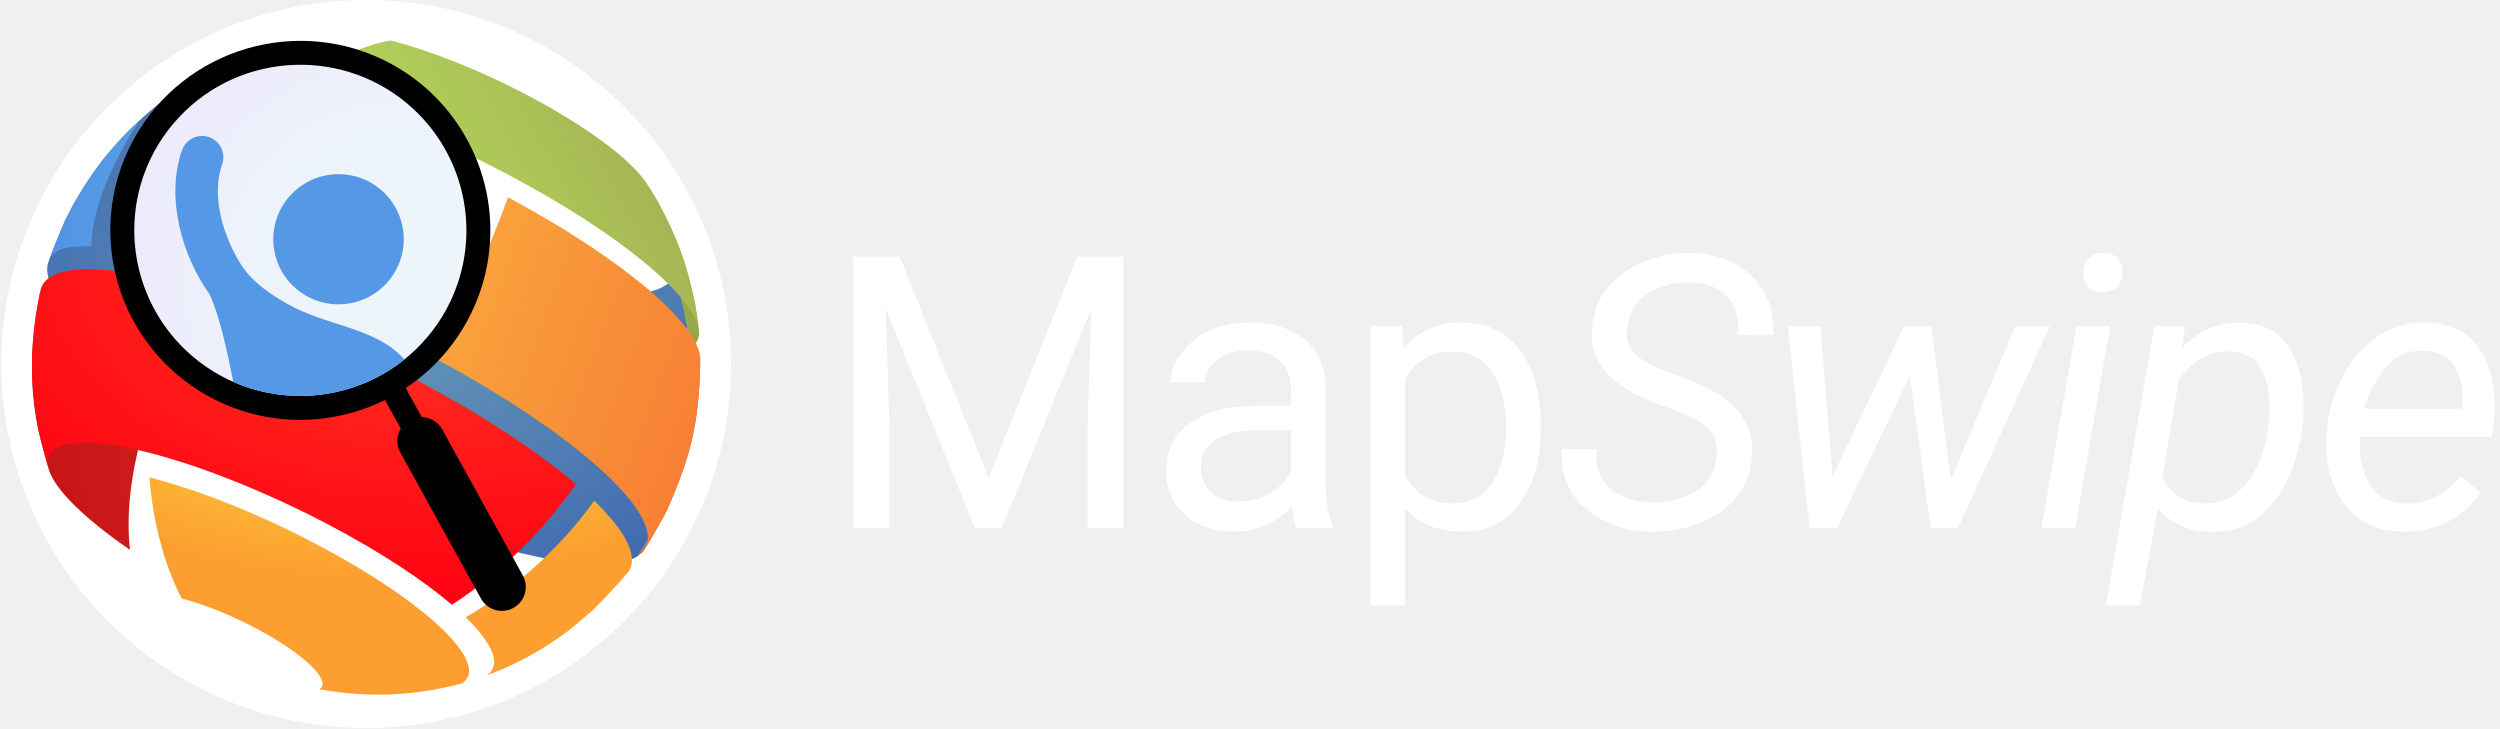
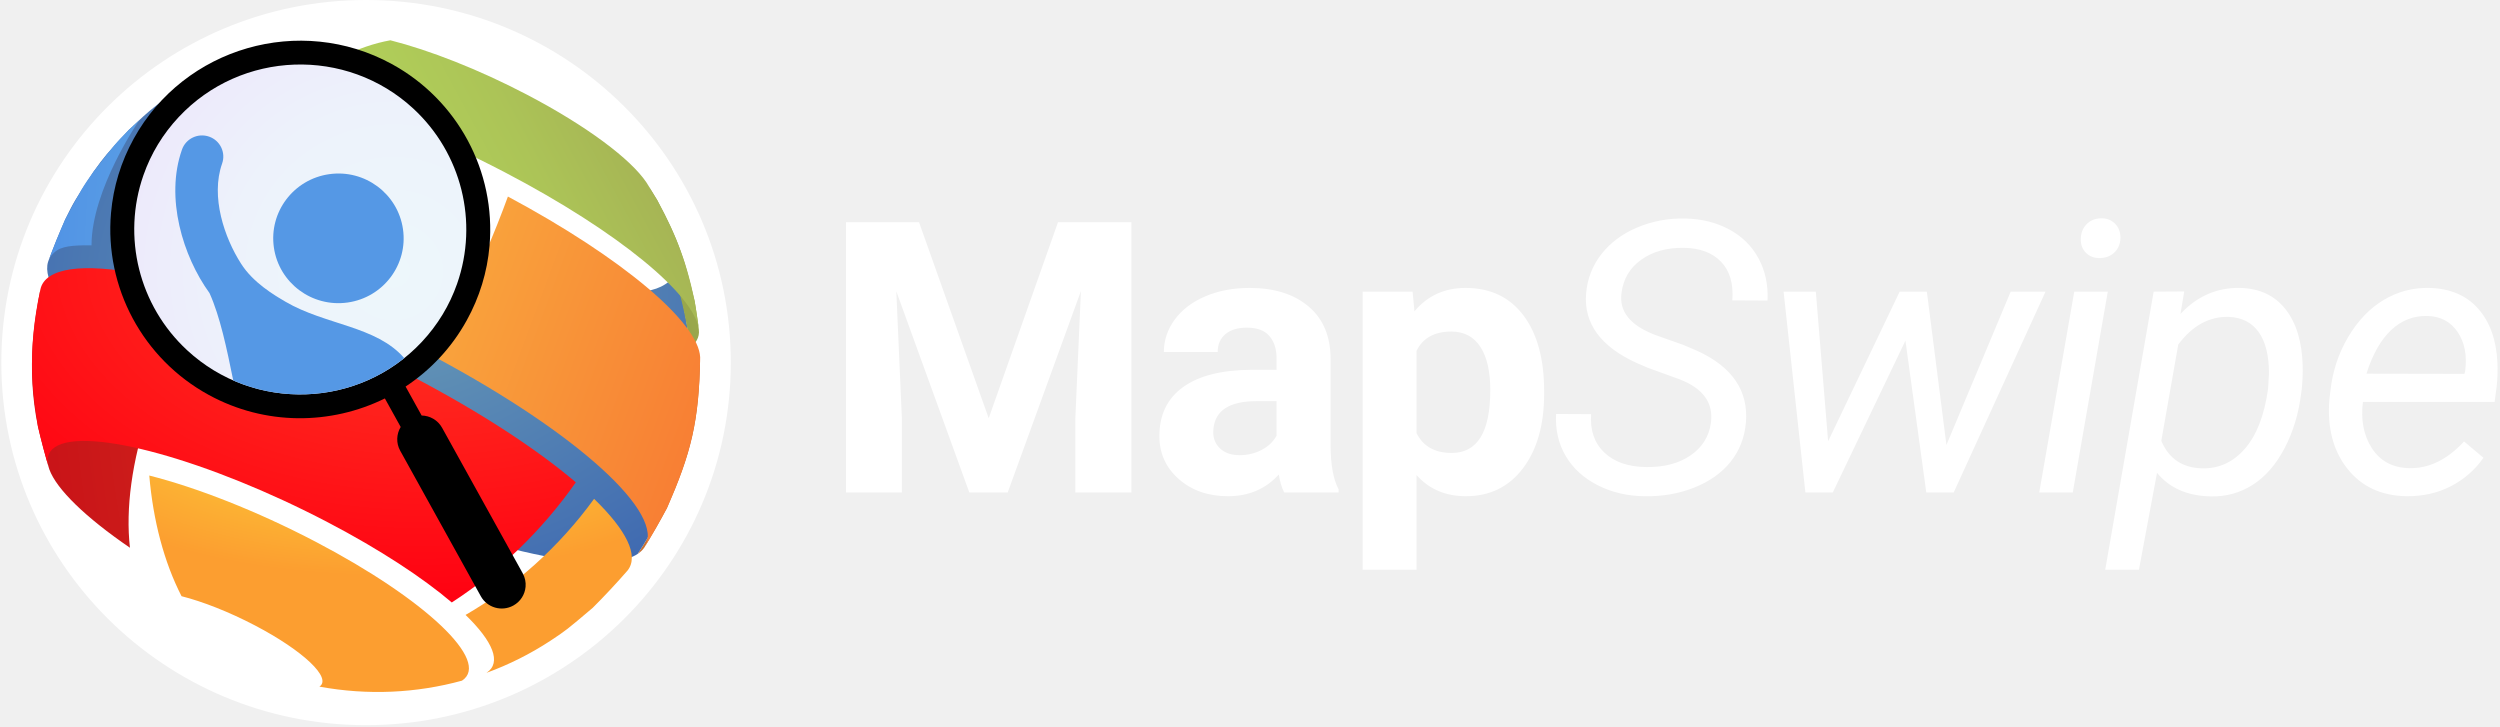
- <svg xmlns="http://www.w3.org/2000/svg" width="566px" height="165px" viewBox="0 0 566 165" version="1.1">
+ <svg xmlns="http://www.w3.org/2000/svg" width="396px" height="115px" viewBox="0 0 396 115" version="1.1">
  <defs>
    <radialGradient cx="-372.998%" cy="-46.464%" fx="-372.998%" fy="-46.464%" r="942.523%" id="radialGradient-1">
      <stop stop-color="#D18E38" offset="0%" />
      <stop stop-color="#BD4927" offset="100%" />
    </radialGradient>
    <radialGradient cx="330.493%" cy="-9.188%" fx="330.493%" fy="-9.188%" r="495.146%" id="radialGradient-2">
      <stop stop-color="#D53924" offset="0%" />
      <stop stop-color="#C30011" offset="100%" />
    </radialGradient>
    <radialGradient cx="54.041%" cy="43.923%" fx="54.041%" fy="43.923%" r="94.311%" id="radialGradient-3">
      <stop stop-color="#6A9DB6" offset="0%" />
      <stop stop-color="#2E55AF" offset="100%" />
    </radialGradient>
    <radialGradient cx="109.485%" cy="45.233%" fx="109.485%" fy="45.233%" r="552.479%" id="radialGradient-4">
      <stop stop-color="#9CAD4C" offset="0%" />
      <stop stop-color="#73633D" offset="100%" />
    </radialGradient>
    <radialGradient cx="372.793%" cy="98.421%" fx="372.793%" fy="98.421%" r="665.145%" id="radialGradient-5">
      <stop stop-color="#71BEE6" offset="0%" />
      <stop stop-color="#3871E4" offset="100%" />
    </radialGradient>
    <radialGradient cx="72.424%" cy="-1.24%" fx="72.424%" fy="-1.24%" r="103.539%" id="radialGradient-6">
      <stop stop-color="#FF3924" offset="0%" />
      <stop stop-color="#FF0011" offset="100%" />
    </radialGradient>
    <radialGradient cx="48.902%" cy="-34.306%" fx="48.902%" fy="-34.306%" r="80.578%" id="radialGradient-7">
      <stop stop-color="#FDF240" offset="0%" />
      <stop stop-color="#FDDB3C" offset="24.07%" />
      <stop stop-color="#FCAF33" offset="74.44%" />
      <stop stop-color="#FC9E30" offset="100%" />
    </radialGradient>
    <linearGradient x1="30.294%" y1="62.067%" x2="156.803%" y2="13.22%" id="linearGradient-8">
      <stop stop-color="#B2D25A" offset="0%" />
      <stop stop-color="#ACC457" offset="24.55%" />
      <stop stop-color="#9D9E51" offset="71.16%" />
      <stop stop-color="#93834C" offset="100%" />
    </linearGradient>
    <linearGradient x1="-11.289%" y1="17.438%" x2="170.549%" y2="107.332%" id="linearGradient-9">
      <stop stop-color="#F9AB3E" offset="0%" />
      <stop stop-color="#F7612D" offset="100%" />
    </linearGradient>
    <radialGradient cx="78.033%" cy="62.691%" fx="78.033%" fy="62.691%" r="260.52%" id="radialGradient-10">
      <stop stop-color="#EDF7FB" offset="0%" />
      <stop stop-color="#EDF2FB" offset="19.04%" />
      <stop stop-color="#ECE2FB" offset="43.06%" />
      <stop stop-color="#EAC8FB" offset="69.76%" />
      <stop stop-color="#E7A4FB" offset="98.22%" />
      <stop stop-color="#E7A2FB" offset="100%" />
    </radialGradient>
  </defs>
  <g id="Page-1" stroke="none" stroke-width="1" fill="none" fill-rule="evenodd">
    <g id="mapswipe-logo">
-       <text id="MapSwipe" font-family="Roboto-Medium, Roboto" font-size="86.4" font-weight="400" line-spacing="86.4" letter-spacing="-2.1" fill="#FFFFFF">
-         <tspan x="186.097" y="119.528">Map</tspan>
-         <tspan x="351.669" y="119.528" font-family="Roboto-Italic, Roboto" font-style="italic" font-weight="normal" letter-spacing="-2.1">Swipe</tspan>
-       </text>
+       <path d="M145.574,35.199 L156.61,66.249 L167.587,35.199 L179.214,35.199 L179.214,78.011 L170.332,78.011 L170.332,66.308 L171.217,46.108 L159.62,78.011 L153.541,78.011 L141.974,46.137 L142.859,66.308 L142.859,78.011 L134.006,78.011 L134.006,35.199 L145.574,35.199 Z M203.418,78.011 C203.025,77.246 202.739,76.295 202.562,75.158 C200.497,77.452 197.811,78.599 194.506,78.599 C191.378,78.599 188.786,77.697 186.731,75.893 C184.675,74.09 183.647,71.816 183.647,69.072 C183.647,65.7 184.901,63.113 187.409,61.309 C189.918,59.506 193.542,58.594 198.283,58.575 L202.208,58.575 L202.208,56.752 C202.208,55.282 201.829,54.106 201.072,53.223 C200.315,52.341 199.119,51.9 197.487,51.9 C196.051,51.9 194.924,52.243 194.108,52.929 C193.291,53.615 192.883,54.556 192.883,55.752 L184.355,55.752 C184.355,53.91 184.926,52.204 186.067,50.636 C187.208,49.068 188.821,47.838 190.906,46.946 C192.991,46.054 195.332,45.608 197.929,45.608 C201.864,45.608 204.987,46.593 207.298,48.563 C209.61,50.533 210.766,53.302 210.766,56.869 L210.766,70.66 C210.785,73.678 211.208,75.962 212.035,77.511 L212.035,78.011 L203.418,78.011 Z M196.365,72.1 C197.624,72.1 198.785,71.821 199.847,71.262 C200.91,70.704 201.697,69.954 202.208,69.013 L202.208,63.544 L199.021,63.544 C194.752,63.544 192.48,65.014 192.205,67.955 L192.175,68.454 C192.175,69.513 192.549,70.385 193.296,71.071 C194.044,71.757 195.067,72.1 196.365,72.1 L196.365,72.1 Z M244.59,62.397 C244.59,67.298 243.473,71.223 241.24,74.173 C239.007,77.124 235.993,78.599 232.196,78.599 C228.969,78.599 226.363,77.481 224.376,75.247 L224.376,90.242 L215.848,90.242 L215.848,46.196 L223.756,46.196 L224.051,49.313 C226.117,46.843 228.812,45.608 232.137,45.608 C236.071,45.608 239.13,47.059 241.314,49.96 C243.498,52.861 244.59,56.86 244.59,61.956 L244.59,62.397 Z M236.061,61.78 C236.061,58.82 235.535,56.536 234.483,54.929 C233.43,53.321 231.901,52.518 229.894,52.518 C227.219,52.518 225.379,53.537 224.376,55.576 L224.376,68.601 C225.419,70.699 227.278,71.748 229.953,71.748 C234.025,71.748 236.061,68.425 236.061,61.78 L236.061,61.78 Z M271.007,66.984 C271.44,63.848 269.807,61.554 266.108,60.104 L261.003,58.251 L259.292,57.516 C253.547,54.909 250.862,51.244 251.236,46.519 C251.432,44.148 252.249,42.05 253.685,40.227 C255.121,38.404 257.024,36.998 259.395,36.008 C261.765,35.018 264.288,34.552 266.964,34.611 C269.561,34.67 271.877,35.248 273.913,36.346 C275.949,37.444 277.499,38.977 278.561,40.948 C279.623,42.918 280.095,45.137 279.977,47.607 L274.4,47.578 C274.597,44.951 274.007,42.918 272.63,41.477 C271.253,40.036 269.285,39.296 266.728,39.257 C264.033,39.218 261.78,39.845 259.97,41.139 C258.16,42.432 257.118,44.197 256.842,46.431 C256.449,49.352 258.249,51.567 262.243,53.076 L266.639,54.635 L268.853,55.576 C274.4,58.124 276.968,61.907 276.554,66.925 C276.338,69.337 275.522,71.419 274.105,73.174 C272.689,74.928 270.766,76.286 268.336,77.246 C265.907,78.207 263.295,78.657 260.502,78.599 C257.806,78.579 255.342,78.006 253.109,76.878 C250.877,75.751 249.18,74.208 248.019,72.247 C246.859,70.287 246.347,68.062 246.485,65.573 L252.032,65.602 C251.855,68.151 252.549,70.174 254.113,71.674 C255.677,73.174 257.885,73.943 260.738,73.982 C263.59,74.021 265.941,73.404 267.79,72.13 C269.639,70.856 270.712,69.14 271.007,66.984 L271.007,66.984 Z M308.313,70.483 L318.493,46.196 L324.011,46.196 L309.464,78.011 L305.126,78.011 L301.821,53.959 L290.312,78.011 L285.974,78.011 L282.522,46.196 L287.627,46.196 L289.574,69.895 L300.906,46.196 L305.214,46.196 L308.313,70.483 Z M328.326,78.011 L323.015,78.011 L328.562,46.196 L333.874,46.196 L328.326,78.011 Z M332.723,34.582 C333.628,34.542 334.381,34.812 334.981,35.39 C335.581,35.969 335.881,36.728 335.881,37.669 C335.861,38.59 335.561,39.345 334.981,39.933 C334.4,40.521 333.648,40.835 332.723,40.874 C331.799,40.913 331.041,40.649 330.451,40.08 C329.861,39.512 329.576,38.767 329.595,37.845 C329.615,36.924 329.91,36.16 330.48,35.552 C331.051,34.944 331.799,34.621 332.723,34.582 L332.723,34.582 Z M364.511,62.25 C364.117,65.485 363.242,68.396 361.885,70.983 C360.527,73.571 358.845,75.506 356.839,76.79 C354.832,78.074 352.609,78.687 350.17,78.628 C346.471,78.55 343.638,77.305 341.671,74.894 L338.809,90.242 L333.467,90.242 L341.14,46.196 L345.979,46.167 L345.389,49.724 C348.025,46.902 351.183,45.53 354.861,45.608 C357.93,45.686 360.321,46.813 362.032,48.989 C363.744,51.165 364.649,54.164 364.747,57.987 C364.767,59.241 364.717,60.457 364.599,61.633 L364.511,62.25 Z M359.258,61.633 L359.406,59.163 C359.406,56.301 358.86,54.11 357.768,52.591 C356.676,51.072 355.098,50.273 353.032,50.195 C349.943,50.116 347.278,51.577 345.035,54.576 L342.35,69.836 C343.55,72.659 345.704,74.11 348.812,74.188 C351.468,74.247 353.725,73.213 355.584,71.086 C357.444,68.959 358.668,65.808 359.258,61.633 L359.258,61.633 Z M381.131,78.599 C377.157,78.52 374.049,77.06 371.806,74.217 C369.564,71.375 368.619,67.739 368.973,63.309 L369.121,62.044 C369.455,58.888 370.395,56.007 371.939,53.4 C373.483,50.793 375.367,48.828 377.59,47.504 C379.813,46.181 382.213,45.549 384.79,45.608 C388.076,45.686 390.653,46.774 392.522,48.872 C394.39,50.969 395.413,53.811 395.59,57.399 C395.649,58.673 395.61,59.947 395.472,61.221 L395.148,63.662 L374.285,63.662 C373.931,66.543 374.408,68.993 375.716,71.013 C377.024,73.032 378.977,74.08 381.574,74.159 C384.721,74.237 387.633,72.826 390.308,69.925 L393.377,72.512 C392.04,74.433 390.313,75.938 388.198,77.026 C386.084,78.113 383.728,78.638 381.131,78.599 L381.131,78.599 Z M384.525,50.048 C382.321,49.989 380.398,50.734 378.756,52.283 C377.113,53.831 375.81,56.134 374.846,59.192 L390.367,59.222 L390.485,58.751 C390.8,56.281 390.402,54.228 389.29,52.591 C388.179,50.954 386.59,50.107 384.525,50.048 L384.525,50.048 Z" id="MapSwipe" fill="#FFFFFF" />
      <g id="logo_circle">
        <g id="Layer_1">
          <g id="Layer_1_1_">
-             <ellipse id="whitecircle_1_" fill="#FFFFFF" cx="82.897" cy="82.403" rx="82.597" ry="82.403" />
-             <g id="mapswipelogo_copy_2" transform="translate(7.203832, 8.983666)">
-               <g id="bgcolors_1_" transform="translate(0, 4.791289)">
-                 <path d="M141.979,103.72 C140.552,106.669 138.952,109.47 137.197,112.118 C137.853,111.687 138.362,111.19 138.732,110.632 C140.333,107.994 142.407,104.437 143.827,101.697 C149.183,89.381 151.124,82.351 151.347,67.419 C151.422,69.067 150.756,70.412 149.276,71.388 C149.324,82.338 146.983,93.38 141.979,103.72" id="Shape" fill="url(#radialGradient-1)" />
-                 <path d="M1.39,83.151 C2.076,86.099 3.087,90.009 3.968,92.905 C5.605,97.416 12.185,103.823 22.223,110.712 C21.225,101.844 22.622,91.08 26.569,79.355 C10.181,68.108 0.745,57.831 1.938,52.023 C0.773,58.174 -1.395,69.622 1.39,83.151" id="Shape" fill="url(#radialGradient-2)" />
-                 <path d="M145.674,48.563 C133.81,67.983 36.595,13.326 44.859,0.022 C41.474,1.513 37.82,3.427 33.962,5.949 C28.24,10.041 27.049,10.893 21.965,15.753 C16.719,21.466 16.515,21.689 13.996,25.214 C9.665,31.866 9.496,32.126 7.554,36.113 C6.315,38.963 4.729,42.794 3.686,45.72 C1.144,54.001 21.806,72.143 54.053,89.079 C90.347,108.141 127.573,118.456 137.197,112.118 C138.952,109.47 140.552,106.67 141.979,103.72 C150.523,86.064 151.306,66.365 145.674,48.563 L145.674,48.563 Z" id="Shape" fill="url(#radialGradient-3)" />
-                 <path d="M148.808,65.37 C150.35,64.355 151.268,62.919 151.055,61.149 C150.776,59.2 150.453,56.594 150.089,54.66 C148.047,45.881 146.548,40.759 141.638,31.751 L139.16,27.684 C140.932,30.339 140.788,32.43 138.976,33.623 C144.497,43.4 147.701,54.17 149.108,65.37" id="Shape" fill="url(#radialGradient-4)" />
+             <ellipse id="whitecircle_1_" fill="#FFFFFF" cx="57.984" cy="57.433" rx="57.774" ry="57.433" />
+             <g id="mapswipelogo_copy_2" transform="translate(5.038884, 6.261343)">
+               <g id="bgcolors_1_" transform="translate(0, 3.339383)">
+                 <path d="M99.31,72.29 C98.312,74.345 97.193,76.297 95.966,78.143 C96.424,77.842 96.781,77.496 97.039,77.107 C98.159,75.269 99.61,72.789 100.603,70.88 C104.349,62.296 105.707,57.396 105.863,46.989 C105.915,48.137 105.45,49.075 104.414,49.755 C104.448,57.387 102.81,65.083 99.31,72.29" id="Shape" fill="url(#radialGradient-1)" />
+                 <path d="M0.972,57.954 C1.452,60.009 2.159,62.734 2.776,64.752 C3.92,67.896 8.523,72.362 15.544,77.163 C14.846,70.982 15.824,63.48 18.584,55.308 C7.121,47.469 0.521,40.307 1.356,36.259 C0.541,40.545 -0.975,48.524 0.972,57.954" id="Shape" fill="url(#radialGradient-2)" />
+                 <path d="M101.895,33.847 C93.596,47.382 25.597,9.288 31.378,0.015 C29.01,1.054 26.454,2.388 23.756,4.146 C19.753,6.999 18.92,7.592 15.364,10.979 C11.694,14.961 11.552,15.116 9.79,17.574 C6.76,22.21 6.642,22.391 5.284,25.17 C4.417,27.156 3.308,29.826 2.578,31.866 C0.8,37.637 15.253,50.282 37.808,62.085 C63.195,75.371 89.234,82.56 95.966,78.143 C97.193,76.297 98.312,74.346 99.31,72.29 C105.286,59.984 105.834,46.255 101.895,33.847 L101.895,33.847 Z" id="Shape" fill="url(#radialGradient-3)" />
+                 <path d="M104.087,45.561 C105.166,44.854 105.808,43.853 105.659,42.619 C105.463,41.261 105.238,39.444 104.983,38.096 C103.555,31.978 102.506,28.408 99.072,22.13 L97.339,19.295 C98.578,21.146 98.477,22.603 97.21,23.434 C101.072,30.249 103.313,37.755 104.297,45.561" id="Shape" fill="url(#radialGradient-4)" />
              </g>
              <g id="fgcolors_1_">
-                 <path d="M13.524,46.769 C10.822,46.769 7.505,46.735 5.765,47.881 C4.691,48.587 4.006,49.472 3.686,50.512 C4.766,47.598 6.279,43.738 7.554,40.905 C11.4,33.715 11.474,33.577 13.996,30.006 C18.851,23.72 18.943,23.6 21.965,20.544 C22.863,19.709 23.636,18.991 24.329,18.353 C24.329,18.353 13.524,34.033 13.524,46.769 L13.524,46.769 Z" id="Shape" fill="url(#radialGradient-5)" />
-                 <path d="M95.106,127.938 C88.511,122.304 78.829,115.916 67.075,109.742 C40.096,95.573 12.425,87.904 5.27,92.617 C3.547,93.751 3.171,95.499 3.968,97.697 C3.107,94.796 2.055,90.895 1.39,87.943 C0.245,80.516 -1.182,71.273 1.938,56.815 C2.184,55.608 2.893,54.594 4.092,53.804 C13.578,47.558 50.264,57.724 86.033,76.51 C101.614,84.693 114.453,93.162 123.196,100.634 C115.46,111.712 105.707,121.049 95.106,127.938" id="Shape" fill="url(#radialGradient-6)" />
-                 <path d="M102.97,143.929 C106.473,141.623 104.41,136.778 98.225,130.771 C109.324,124.332 119.433,115.319 127.332,104.388 C134.614,111.462 137.584,117.32 134.905,120.684 C132.638,123.31 129.492,126.704 127.03,129.146 C121.111,134.184 120.997,134.281 117.419,136.654 C112.89,139.635 108.039,142.071 102.97,143.929 M65.128,147.066 C76.076,149.09 87.104,148.553 97.42,145.708 C104.027,141.359 89.186,127.223 64.272,114.138 C50.886,107.108 37.316,101.812 26.6,99.089 C27.473,109.299 29.924,118.71 33.908,126.514 C38.632,127.714 44.614,130.05 50.515,133.148 C61.498,138.917 68.041,145.148 65.128,147.066" id="Shape" fill="url(#radialGradient-7)" />
-                 <path d="M59.494,11.157 C66.457,5.249 73.886,1.498 81.199,0.17 C89.991,2.404 101.123,6.749 112.104,12.516 C125.71,19.662 135.652,27.189 139.182,32.476 L141.659,36.543 C145.446,43.828 147.905,49.006 150.111,59.452 C150.411,61.396 150.861,63.984 151.076,65.94 C150.133,58.105 132.895,43.713 107.175,30.205 C90.232,21.306 73.058,14.603 59.494,11.157" id="Shape" fill="url(#linearGradient-8)" />
-                 <path d="M91.508,72.284 C93.001,69.38 94.465,66.446 95.891,63.498 C100.896,53.157 104.902,43.74 107.816,35.684 C133.854,49.681 150.996,64.356 151.353,72.198 C151.091,86.27 149.475,93.639 143.833,106.476 C142.378,109.197 140.375,112.796 138.739,115.411 C143.692,107.963 123.813,89.65 91.508,72.284" id="Shape" fill="url(#linearGradient-9)" />
+                 <path d="M9.459,32.597 C7.57,32.597 5.25,32.573 4.032,33.371 C3.281,33.864 2.802,34.48 2.578,35.205 C3.334,33.175 4.392,30.484 5.284,28.51 C7.974,23.498 8.025,23.402 9.79,20.913 C13.186,16.532 13.25,16.448 15.364,14.319 C15.992,13.737 16.533,13.236 17.018,12.792 C17.018,12.791 9.459,23.72 9.459,32.597 L9.459,32.597 Z" id="Shape" fill="url(#radialGradient-5)" />
+                 <path d="M66.524,89.169 C61.911,85.242 55.139,80.79 46.917,76.487 C28.046,66.612 8.691,61.267 3.686,64.551 C2.481,65.341 2.218,66.56 2.776,68.092 C2.173,66.07 1.438,63.351 0.972,61.294 C0.171,56.117 -0.827,49.675 1.356,39.599 C1.528,38.757 2.024,38.05 2.862,37.5 C9.498,33.147 35.159,40.232 60.178,53.325 C71.076,59.029 80.057,64.931 86.172,70.139 C80.761,77.86 73.939,84.367 66.524,89.169" id="Shape" fill="url(#radialGradient-6)" />
+                 <path d="M72.025,100.314 C74.475,98.707 73.032,95.33 68.706,91.143 C76.469,86.656 83.54,80.374 89.065,72.755 C94.158,77.686 96.237,81.769 94.362,84.113 C92.777,85.943 90.576,88.309 88.854,90.011 C84.714,93.522 84.634,93.59 82.131,95.244 C78.964,97.321 75.57,99.019 72.025,100.314 M45.555,102.501 C53.213,103.911 60.927,103.537 68.142,101.554 C72.764,98.523 62.383,88.671 44.957,79.551 C35.593,74.651 26.101,70.96 18.606,69.062 C19.216,76.178 20.931,82.737 23.717,88.177 C27.022,89.013 31.206,90.641 35.334,92.8 C43.016,96.821 47.593,101.164 45.555,102.501" id="Shape" fill="url(#radialGradient-7)" />
+                 <path d="M41.614,7.776 C46.485,3.659 51.681,1.044 56.797,0.119 C62.946,1.675 70.733,4.704 78.414,8.724 C87.93,13.704 94.885,18.95 97.354,22.635 L99.087,25.469 C101.736,30.547 103.456,34.156 104.999,41.436 C105.209,42.791 105.523,44.595 105.674,45.958 C105.014,40.497 92.957,30.466 74.966,21.052 C63.115,14.85 51.102,10.178 41.614,7.776" id="Shape" fill="url(#linearGradient-8)" />
+                 <path d="M64.007,50.38 C65.052,48.356 66.076,46.311 67.073,44.256 C70.574,37.049 73.376,30.485 75.415,24.871 C93.627,34.626 105.618,44.854 105.867,50.32 C105.684,60.128 104.553,65.263 100.607,74.21 C99.59,76.107 98.189,78.615 97.044,80.438 C100.509,75.247 86.604,62.483 64.007,50.38" id="Shape" fill="url(#linearGradient-9)" />
              </g>
            </g>
-             <g id="magni" transform="translate(24.91325, 8.983666)">
-               <path d="M5.393,22.495 C2.485,27.775 0.745,33.47 0.227,39.425 C-1.25,56.356 7.44,72.585 22.366,80.771 C35.177,87.796 50.046,87.602 62.245,81.567 L65.827,88.055 C64.862,89.652 64.749,91.702 65.715,93.453 L83.968,126.518 C85.41,129.133 88.704,130.084 91.324,128.644 C92.969,127.74 93.956,126.111 94.107,124.374 C94.199,123.345 93.993,122.278 93.457,121.305 L75.202,88.239 C74.235,86.489 72.438,85.489 70.57,85.449 L66.935,78.866 C72.527,75.161 77.326,70.101 80.777,63.838 C83.686,58.56 85.424,52.864 85.942,46.91 C87.419,29.978 78.729,13.75 63.803,5.564 C43.021,-5.835 16.817,1.761 5.393,22.495 L5.393,22.495 Z" id="frame" fill="#000000" />
-               <path d="M68.714,15.725 C79.607,25.85 83.489,41.461 78.604,55.496 C76.887,60.426 74.191,64.882 70.593,68.736 C56.461,83.868 32.623,84.707 17.457,70.608 C6.564,60.483 2.682,44.872 7.568,30.838 C9.285,25.905 11.98,21.451 15.579,17.597 C29.711,2.465 53.546,1.627 68.714,15.725 L68.714,15.725 Z" id="lens_1_" fill="url(#radialGradient-10)" />
-               <g id="human_2_" transform="translate(14.70782, 21.5608)" fill="#5598E5">
-                 <path d="M34.936,9.038 C43.01,7.89 50.488,13.49 51.639,21.545 C52.79,29.6 47.178,37.061 39.105,38.209 C31.03,39.357 23.551,33.759 22.401,25.703 C21.25,17.648 26.862,10.187 34.936,9.038 L34.936,9.038 Z" id="head_2_" />
-                 <path d="M25.039,38.033 C22.534,36.564 17.671,33.701 14.941,29.337 C11.221,23.503 8.023,14.169 10.677,6.631 C11.558,4.128 10.24,1.386 7.73,0.506 C5.219,-0.373 2.471,0.943 1.591,3.447 C-2.267,14.398 1.79,27.704 7.824,36.069 C10.223,41.394 11.738,48.689 13.198,55.92 C25.843,61.475 40.879,59.709 51.922,50.849 C45.615,43.524 34.103,43.351 25.039,38.033 L25.039,38.033 Z" id="body" />
+             <g id="magni" transform="translate(17.42614, 6.261343)">
+               <path d="M3.772,15.679 C1.738,19.358 0.521,23.328 0.159,27.478 C-0.874,39.279 5.204,50.59 15.644,56.295 C24.605,61.191 35.006,61.056 43.538,56.85 L46.044,61.372 C45.369,62.485 45.29,63.914 45.966,65.134 L58.734,88.179 C59.742,90.002 62.046,90.665 63.878,89.661 C65.03,89.031 65.72,87.895 65.825,86.685 C65.89,85.968 65.746,85.224 65.37,84.546 L52.602,61.5 C51.925,60.28 50.668,59.583 49.362,59.555 L46.819,54.967 C50.73,52.385 54.088,48.858 56.501,44.493 C58.536,40.814 59.752,36.844 60.114,32.695 C61.147,20.893 55.069,9.583 44.629,3.878 C30.092,-4.067 11.763,1.227 3.772,15.679 L3.772,15.679 Z" id="frame" fill="#000000" />
+               <path d="M48.064,10.96 C55.683,18.017 58.398,28.897 54.981,38.679 C53.78,42.115 51.895,45.221 49.378,47.907 C39.493,58.453 22.819,59.038 12.211,49.211 C4.591,42.155 1.876,31.275 5.294,21.493 C6.494,18.055 8.379,14.951 10.897,12.265 C20.782,1.718 37.454,1.134 48.064,10.96 L48.064,10.96 Z" id="lens_1_" fill="url(#radialGradient-10)" />
+               <g id="human_2_" transform="translate(10.28772, 15.02722)" fill="#5598E5">
+                 <path d="M24.437,6.3 C30.084,5.499 35.315,9.402 36.12,15.016 C36.925,20.63 33,25.83 27.353,26.63 C21.705,27.431 16.474,23.529 15.669,17.915 C14.863,12.3 18.789,7.1 24.437,6.3 L24.437,6.3 Z" id="head_2_" />
+                 <path d="M17.514,26.508 C15.762,25.484 12.361,23.489 10.451,20.447 C7.849,16.381 5.612,9.875 7.468,4.621 C8.084,2.877 7.163,0.966 5.407,0.353 C3.651,-0.26 1.728,0.657 1.113,2.402 C-1.586,10.035 1.252,19.309 5.473,25.139 C7.151,28.85 8.21,33.935 9.231,38.974 C18.076,42.846 28.594,41.616 36.318,35.44 C31.907,30.335 23.854,30.214 17.514,26.508 L17.514,26.508 Z" id="body" />
              </g>
            </g>
          </g>
        </g>
      </g>
    </g>
  </g>
</svg>
